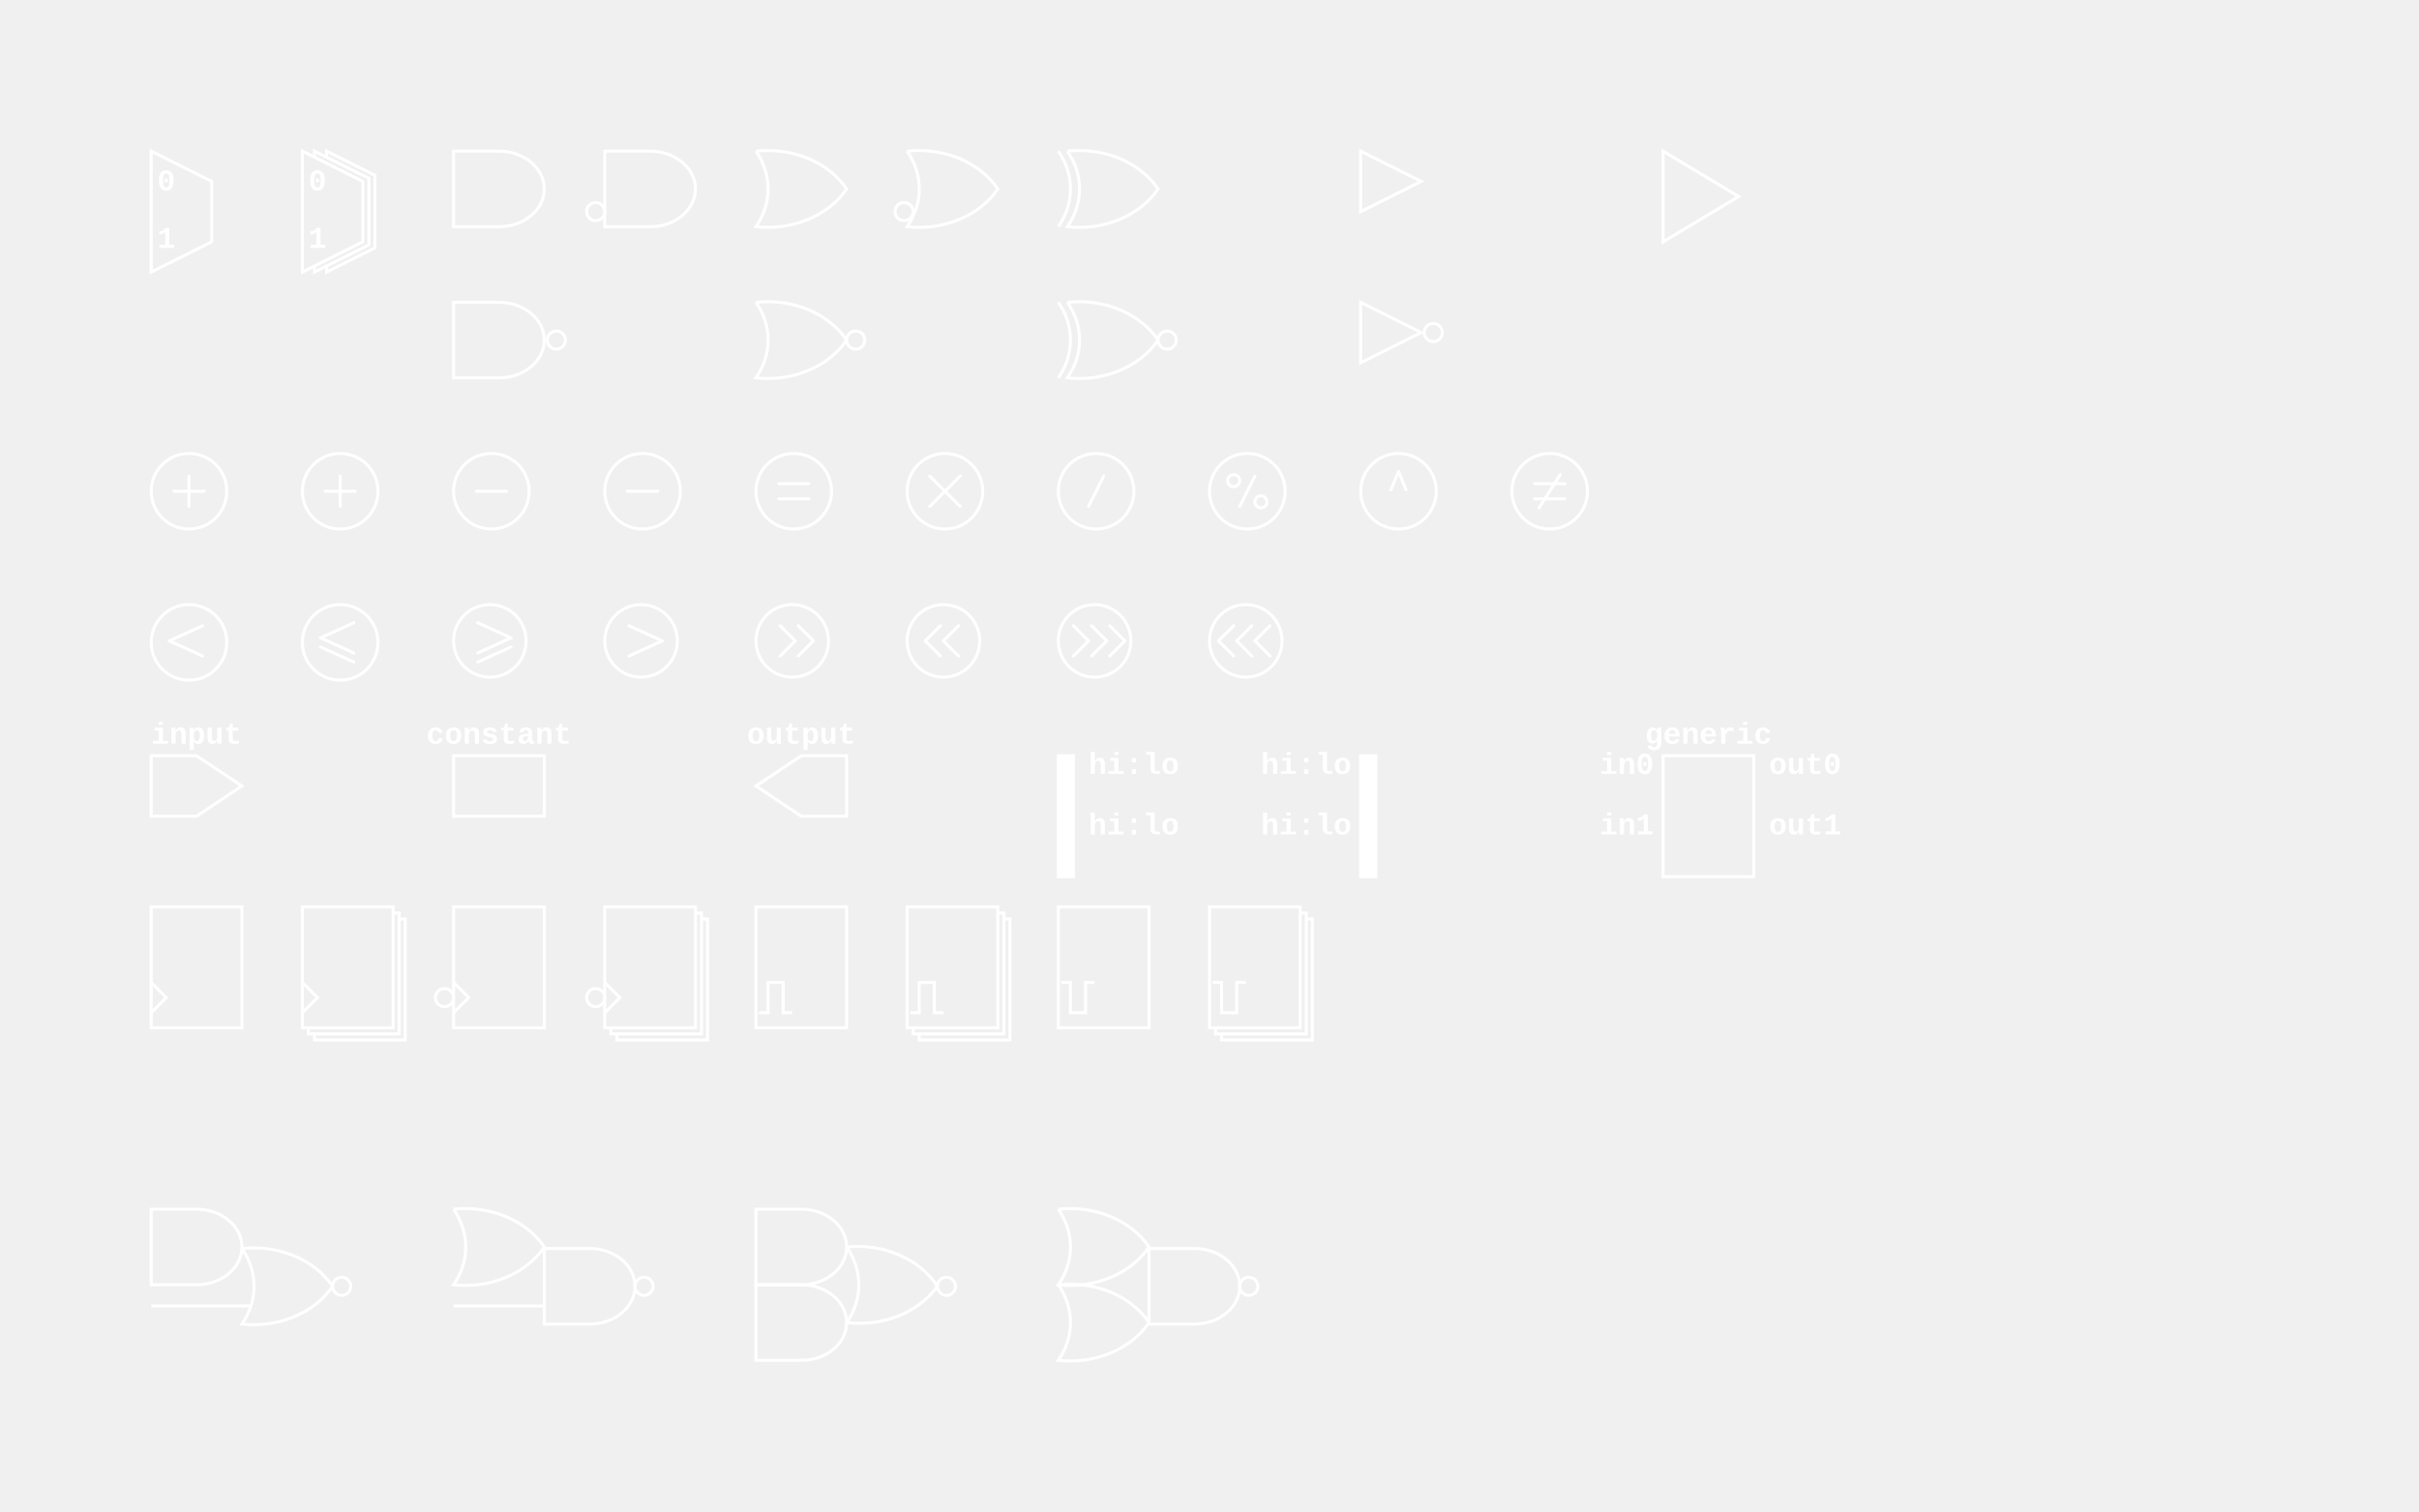
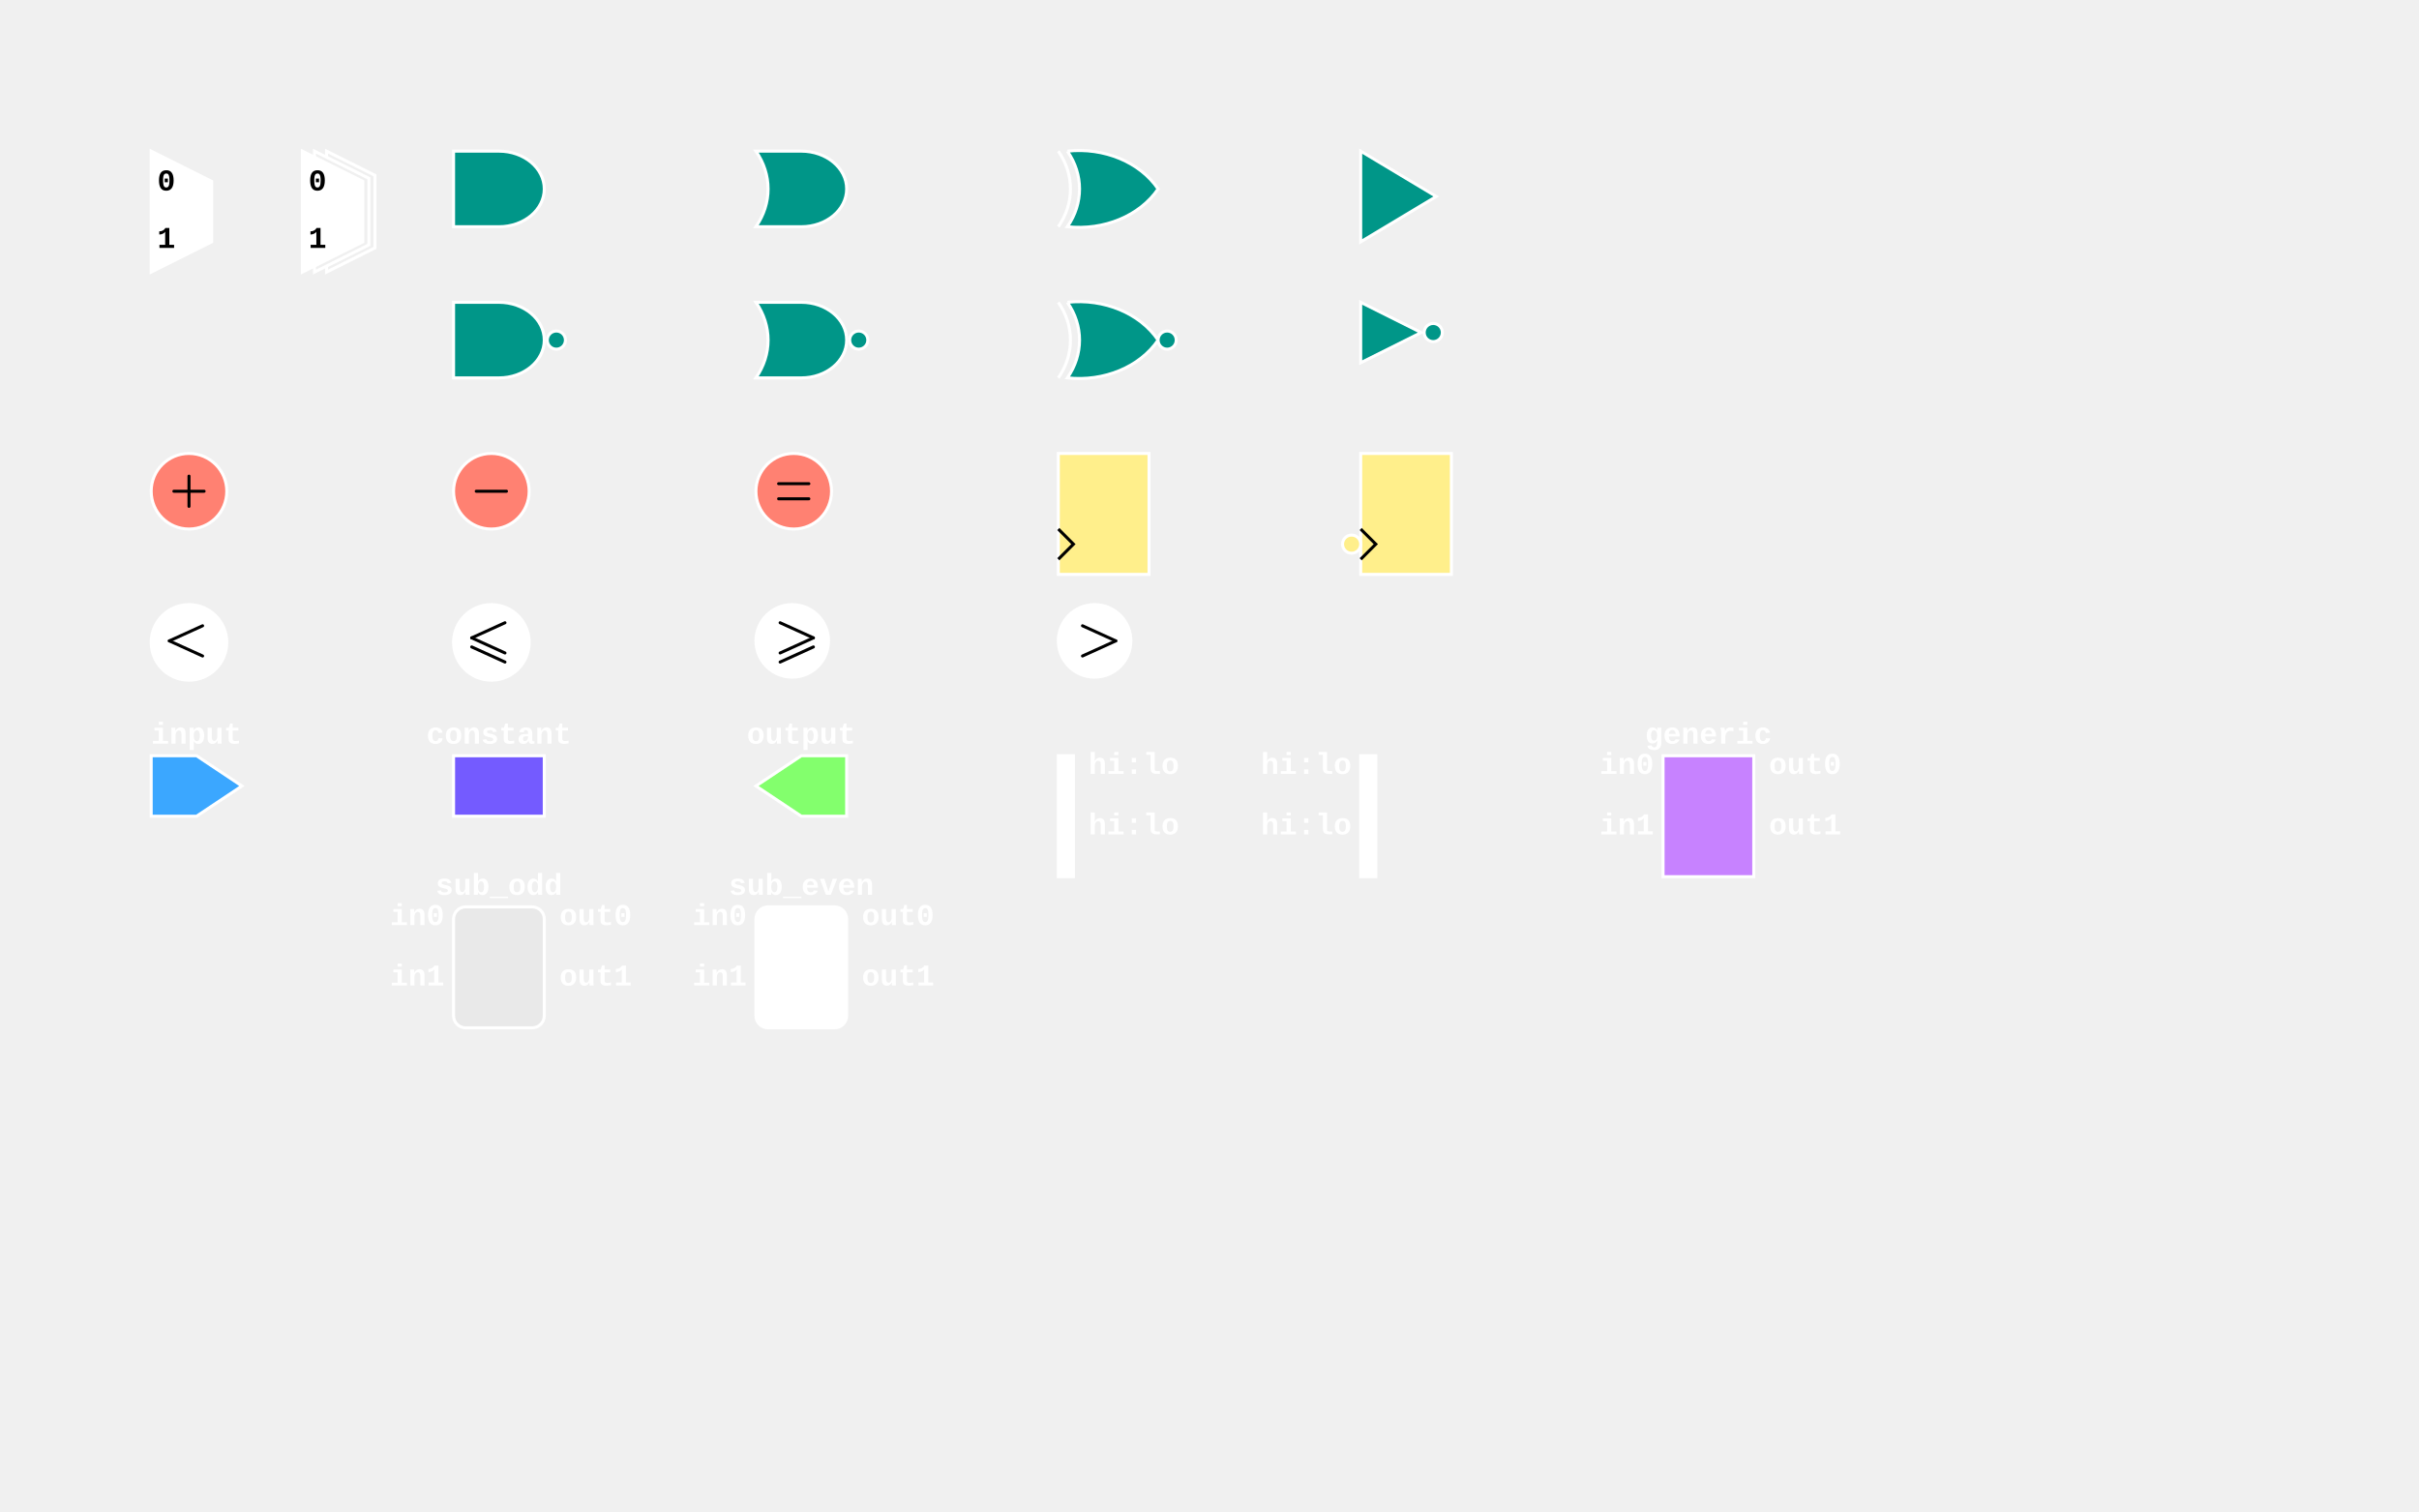
<svg xmlns="http://www.w3.org/2000/svg" xmlns:ns1="https://github.com/nturley/netlistsvg" width="800" height="500">
  <ns1:properties>
    <ns1:layoutEngine org.eclipse.elk.layered.spacing.nodeNodeBetweenLayers="35" org.eclipse.elk.spacing.nodeNode="35" org.eclipse.elk.layered.layering.strategy="LONGEST_PATH" />
    <ns1:low_priority_alias val="$dff" />
  </ns1:properties>
  <style>
g {
  fill:none;
  stroke: #fff;
}
text {
  fill:#fff;
  stroke:none;
  font-size:10px;
  font-weight: bold;
  font-family: "Courier New", monospace;
}
line {
  stroke: #fff;
  stroke-linecap: round;
}
.nodelabel {
  text-anchor: middle;
}
.inputPortLabel {
  text-anchor: end;
}
.splitjoinBody {
  fill:#fff;
} 

+ 
</style>
  <g ns1:type="mux" transform="translate(50, 50)" ns1:width="20" ns1:height="40">
    <ns1:alias val="$pmux" />
    <ns1:alias val="$mux" />
    <ns1:alias val="$_MUX_" />
-     <path d="M0,0 L20,10 L20,30 L0,40 Z" class="$cell_id" />
-     <text x="5" y="32" class="nodelabel $cell_id" ns1:attribute="">1</text>
-     <text x="5" y="13" class="nodelabel $cell_id" ns1:attribute="">0</text>
+     <path d="M0,0 L20,10 L20,30 L0,40 Z" fill="#ffffff" class="$cell_id" />
+     <text x="5" style="fill: #000" y="32" class="nodelabel $cell_id" ns1:attribute="">1</text>
+     <text x="5" style="fill: #000" y="13" class="nodelabel $cell_id" ns1:attribute="">0</text>
    <g ns1:x="0" ns1:y="10" ns1:pid="A" />
    <g ns1:x="0" ns1:y="30" ns1:pid="B" />
    <g ns1:x="10" ns1:y="35" ns1:pid="S" />
    <g ns1:x="20" ns1:y="20" ns1:pid="Y" />
  </g>
  <g ns1:type="mux-bus" transform="translate(100, 50)" ns1:width="24" ns1:height="40">
    <ns1:alias val="$pmux-bus" />
    <ns1:alias val="$mux-bus" />
    <ns1:alias val="$_MUX_-bus" />
-     <path d="M0,0 L20,10 L20,30 L0,40 Z" class="$cell_id" />
+     <path d="M8,2 L8,0 L24,8 L24,32 L8,40 L8,38" class="$cell_id" />
    <path d="M4,2 L4,0 L22,9 L22,31 L4,40 L4,38" class="$cell_id" />
-     <path d="M8,2 L8,0 L24,8 L24,32 L8,40 L8,38" class="$cell_id" />
-     <text x="5" y="32" class="nodelabel $cell_id" ns1:attribute="">1</text>
-     <text x="5" y="13" class="nodelabel $cell_id" ns1:attribute="">0</text>
+     <path d="M0,0 L20,10 L20,30 L0,40 Z" fill="#fff" class="$cell_id" />
+     <text style="fill: #000" x="5" y="32" class="nodelabel $cell_id" ns1:attribute="">1</text>
+     <text style="fill: #000" x="5" y="13" class="nodelabel $cell_id" ns1:attribute="">0</text>
    <g ns1:x="-1" ns1:y="10" ns1:pid="A" />
    <g ns1:x="-1" ns1:y="30" ns1:pid="B" />
    <g ns1:x="12" ns1:y="38" ns1:pid="S" />
    <g ns1:x="24.5" ns1:y="20" ns1:pid="Y" />
  </g>
+   <g ns1:type="tribuf" transform="translate(450, 50)" ns1:width="15" ns1:height="30">
+     <ns1:alias val="$tribuf" />
+     <ns1:alias val="$_TRIBUF_" />
+     <ns1:alias val="tribuf-bus" />
+     <ns1:alias val="$tribuf-bus" />
+     <ns1:alias val="$_TRIBUF_-bus" />
+     <path d="M0,0 L25,15 L0,30 Z" fill="#009688" class="$cell_id" />
+     <g ns1:x="0" ns1:y="15" ns1:pid="A" />
+     <g ns1:x="11" ns1:y="6" ns1:pid="EN" />
+     <g ns1:x="25" ns1:y="15" ns1:pid="Y" />
+   </g>
  <g ns1:type="and" transform="translate(150,50)" ns1:width="30" ns1:height="25">
    <ns1:alias val="$and" />
    <ns1:alias val="$logic_and" />
    <ns1:alias val="$_AND_" />
-     <ns1:alias val="$reduce_and" />
-     <path d="M0,0 L0,25 L15,25 A15 12.5 0 0 0 15,0 Z" class="$cell_id" />
+     <path d="M0,0 L0,25 L15,25 A15 12.5 0 0 0 15,0 Z" fill="#009688" class="$cell_id" />
    <g ns1:x="0" ns1:y="5" ns1:pid="A" />
    <g ns1:x="0" ns1:y="20" ns1:pid="B" />
    <g ns1:x="30" ns1:y="12.5" ns1:pid="Y" />
  </g>
  <g ns1:type="nand" transform="translate(150,100)" ns1:width="30" ns1:height="25">
    <ns1:alias val="$nand" />
    <ns1:alias val="$logic_nand" />
    <ns1:alias val="$_NAND_" />
    <ns1:alias val="$_ANDNOT_" />
-     <path d="M0,0 L0,25 L15,25 A15 12.5 0 0 0 15,0 Z" class="$cell_id" />
-     <circle cx="34" cy="12.5" r="3" class="$cell_id" />
+     <path d="M0,0 L0,25 L15,25 A15 12.5 0 0 0 15,0 Z" fill="#009688" class="$cell_id" />
+     <circle cx="34" cy="12.5" r="3" fill="#009688" class="$cell_id" />
    <g ns1:x="0" ns1:y="5" ns1:pid="A" />
    <g ns1:x="0" ns1:y="20" ns1:pid="B" />
    <g ns1:x="36" ns1:y="12.5" ns1:pid="Y" />
-   </g>
-   <g ns1:type="andnot" transform="translate(200,50)" ns1:width="30" ns1:height="25">
-     <ns1:alias val="$_ANDNOT_" />
-     <path d="M0,0 L0,25 L15,25 A15 12.5 0 0 0 15,0 Z" class="$cell_id" />
-     <circle cx="-3" cy="20" r="3" />
-     <g ns1:x="0" ns1:y="5" ns1:pid="A" />
-     <g ns1:x="-6" ns1:y="20" ns1:pid="B" />
-     <g ns1:x="30" ns1:y="12.5" ns1:pid="Y" />
  </g>
  <g ns1:type="or" transform="translate(250,50)" ns1:width="30" ns1:height="25">
    <ns1:alias val="$or" />
    <ns1:alias val="$logic_or" />
    <ns1:alias val="$_OR_" />
-     <ns1:alias val="$reduce_or" />
-     <ns1:alias val="$reduce_bool" />
-     <path d="M0,0 A30 25 0 0 1 0,25 A30 25 0 0 0 30,12.5 A30 25 0 0 0 0,0" class="$cell_id" />
+     <path d="M0,25 L0,25 L15,25 A15 12.5 0 0 0 15,0 L0,0 A30 25 0 0 1 0,25 Z" fill="#009688" class="$cell_id" />
    <g ns1:x="2" ns1:y="5" ns1:pid="A" />
    <g ns1:x="2" ns1:y="20" ns1:pid="B" />
    <g ns1:x="30" ns1:y="12.5" ns1:pid="Y" />
  </g>
  <g ns1:type="reduce_nor" transform="translate(250, 100)" ns1:width="33" ns1:height="25">
    <ns1:alias val="$nor" />
    <ns1:alias val="$reduce_nor" />
    <ns1:alias val="$_NOR_" />
    <ns1:alias val="$_ORNOT_" />
-     <path d="M0,0 A30 25 0 0 1 0,25 A30 25 0 0 0 30,12.5 A30 25 0 0 0 0,0" class="$cell_id" />
-     <circle cx="33" cy="12.5" r="3" class="$cell_id" />
+     <path d="M0,25 L0,25 L15,25 A15 12.5 0 0 0 15,0 L0,0 A30 25 0 0 1 0,25 Z" fill="#009688" class="$cell_id" />
+     <circle cx="34" cy="12.5" r="3" fill="#009688" class="$cell_id" />
    <g ns1:x="2" ns1:y="5" ns1:pid="A" />
    <g ns1:x="2" ns1:y="20" ns1:pid="B" />
    <g ns1:x="36" ns1:y="12.5" ns1:pid="Y" />
-   </g>
-   <g ns1:type="ornot" transform="translate(300,50)" ns1:width="30" ns1:height="25">
-     <ns1:alias val="$_ORNOT_" />
-     <path d="M0,0 A30 25 0 0 1 0,25 A30 25 0 0 0 30,12.5 A30 25 0 0 0 0,0" class="$cell_id" />
-     <circle cx="-1" cy="20" r="3" />
-     <g ns1:x="2" ns1:y="5" ns1:pid="A" />
-     <g ns1:x="-4" ns1:y="20" ns1:pid="B" />
-     <g ns1:x="30" ns1:y="12.5" ns1:pid="Y" />
  </g>
  <g ns1:type="reduce_xor" transform="translate(350, 50)" ns1:width="33" ns1:height="25">
    <ns1:alias val="$xor" />
    <ns1:alias val="$reduce_xor" />
    <ns1:alias val="$_XOR_" />
-     <path d="M3,0 A30 25 0 0 1 3,25 A30 25 0 0 0 33,12.5 A30 25 0 0 0 3,0" class="$cell_id" />
+     <path d="M3,0 A30 25 0 0 1 3,25 A30 25 0 0 0 33,12.5 A30 25 0 0 0 3,0" fill="#009688" class="$cell_id" />
    <path d="M0,0 A30 25 0 0 1 0,25" class="$cell_id" />
    <g ns1:x="2" ns1:y="5" ns1:pid="A" />
    <g ns1:x="2" ns1:y="20" ns1:pid="B" />
    <g ns1:x="33" ns1:y="12.5" ns1:pid="Y" />
  </g>
  <g ns1:type="reduce_nxor" transform="translate(350, 100)" ns1:width="33" ns1:height="25">
    <ns1:alias val="$xnor" />
    <ns1:alias val="$reduce_xnor" />
    <ns1:alias val="$_XNOR_" />
-     <path d="M3,0 A30 25 0 0 1 3,25 A30 25 0 0 0 33,12.5 A30 25 0 0 0 3,0" class="$cell_id" />
+     <path d="M3,0 A30 25 0 0 1 3,25 A30 25 0 0 0 33,12.5 A30 25 0 0 0 3,0" fill="#009688" class="$cell_id" />
    <path d="M0,0 A30 25 0 0 1 0,25" class="$cell_id" />
-     <circle cx="36" cy="12.5" r="3" class="$cell_id" />
+     <circle cx="36" cy="12.5" r="3" fill="#009688" class="$cell_id" />
    <g ns1:x="2" ns1:y="5" ns1:pid="A" />
    <g ns1:x="2" ns1:y="20" ns1:pid="B" />
    <g ns1:x="38" ns1:y="12.5" ns1:pid="Y" />
-   </g>
-   <g ns1:type="tribuf" transform="translate(550, 50)" ns1:width="15" ns1:height="30">
-     <ns1:alias val="$tribuf" />
-     <ns1:alias val="$_TRIBUF_" />
-     <ns1:alias val="tribuf-bus" />
-     <ns1:alias val="$tribuf-bus" />
-     <ns1:alias val="$_TRIBUF_-bus" />
-     <path d="M0,0 L25,15 L0,30 Z" class="$cell_id" />
-     <g ns1:x="0" ns1:y="15" ns1:pid="A" />
-     <g ns1:x="11" ns1:y="6" ns1:pid="EN" />
-     <g ns1:x="25" ns1:y="15" ns1:pid="Y" />
  </g>
  <g ns1:type="not" transform="translate(450,100)" ns1:width="30" ns1:height="20">
    <ns1:alias val="$_NOT_" />
    <ns1:alias val="$not" />
    <ns1:alias val="$logic_not" />
-     <path d="M0,0 L0,20 L20,10 Z" class="$cell_id" />
-     <circle cx="24" cy="10" r="3" class="$cell_id" />
+     <path d="M0,0 L0,20 L20,10 Z" fill="#009688" class="$cell_id" />
+     <circle cx="24" cy="10" r="3" fill="#009688" class="$cell_id" />
    <g ns1:x="-1" ns1:y="10" ns1:pid="A" />
    <g ns1:x="27" ns1:y="10" ns1:pid="Y" />
  </g>
-   <g ns1:type="buf" transform="translate(450,50)" ns1:width="30" ns1:height="20">
-     <ns1:alias val="$_BUF_" />
-     <path d="M0,0 L0,20 L20,10 Z" class="$cell_id" />
-     <g ns1:x="0" ns1:y="10" ns1:pid="A" />
-     <g ns1:x="20" ns1:y="10" ns1:pid="Y" />
-   </g>
  <g ns1:type="add" transform="translate(50, 150)" ns1:width="25" ns1:height="25">
    <ns1:alias val="$add" />
-     <circle r="12.5" cx="12.5" cy="12.5" class="$cell_id" />
-     <line x1="7.5" x2="17.5" y1="12.5" y2="12.5" class="$cell_id" />
-     <line x1="12.5" x2="12.5" y1="7.5" y2="17.5" class="$cell_id" />
-     <g ns1:x="2" ns1:y="5" ns1:pid="A" />
-     <g ns1:x="2" ns1:y="20" ns1:pid="B" />
-     <g ns1:x="26" ns1:y="12.5" ns1:pid="Y" />
-   </g>
-   <g ns1:type="pos" transform="translate(100, 150)" ns1:width="25" ns1:height="25">
-     <ns1:alias val="$pos" />
-     <circle r="12.5" cx="12.5" cy="12.5" class="$cell_id" />
-     <line x1="7.5" x2="17.5" y1="12.5" y2="12.5" class="$cell_id" />
-     <line x1="12.5" x2="12.5" y1="7.5" y2="17.5" class="$cell_id" />
-     <g ns1:x="-1" ns1:y="12.5" ns1:pid="A" />
+     <circle r="12.5" cx="12.5" cy="12.5" fill="#ff8172" class="$cell_id" />
+     <line style="stroke: #000" x1="7.5" x2="17.5" y1="12.5" y2="12.5" class="$cell_id" />
+     <line style="stroke: #000" x1="12.5" x2="12.5" y1="7.5" y2="17.5" class="$cell_id" />
+     <g ns1:x="2" ns1:y="5" ns1:pid="A" />
+     <g ns1:x="2" ns1:y="20" ns1:pid="B" />
    <g ns1:x="26" ns1:y="12.5" ns1:pid="Y" />
  </g>
  <g ns1:type="sub" transform="translate(150,150)" ns1:width="25" ns1:height="25">
    <ns1:alias val="$sub" />
-     <circle r="12.5" cx="12.5" cy="12.5" class="$cell_id" />
-     <line x1="7.5" x2="17.5" y1="12.5" y2="12.5" class="$cell_id" />
-     <g ns1:x="2" ns1:y="5" ns1:pid="A" />
-     <g ns1:x="2" ns1:y="20" ns1:pid="B" />
-     <g ns1:x="25" ns1:y="12.5" ns1:pid="Y" />
-   </g>
-   <g ns1:type="neg" transform="translate(200,150)" ns1:width="25" ns1:height="25">
-     <ns1:alias val="$neg" />
-     <circle r="12.5" cx="12.5" cy="12.5" class="$cell_id" />
-     <line x1="7.5" x2="17.5" y1="12.5" y2="12.5" class="$cell_id" />
-     <g ns1:x="0" ns1:y="12.5" ns1:pid="A" />
+     <circle r="12.5" cx="12.5" cy="12.5" fill="#ff8172" class="$cell_id" />
+     <line style="stroke: #000" x1="7.5" x2="17.5" y1="12.5" y2="12.5" class="$cell_id" />
+     <g ns1:x="2" ns1:y="5" ns1:pid="A" />
+     <g ns1:x="2" ns1:y="20" ns1:pid="B" />
    <g ns1:x="25" ns1:y="12.5" ns1:pid="Y" />
  </g>
  <g ns1:type="eq" transform="translate(250,150)" ns1:width="25" ns1:height="25">
    <ns1:alias val="$eq" />
-     <ns1:alias val="$eqx" />
-     <circle r="12.5" cx="12.5" cy="12.5" class="$cell_id" />
-     <line x1="7.5" x2="17.5" y1="10" y2="10" class="$cell_id" />
-     <line x1="7.5" x2="17.5" y1="15" y2="15" class="$cell_id" />
-     <g ns1:x="2" ns1:y="5" ns1:pid="A" />
-     <g ns1:x="2" ns1:y="20" ns1:pid="B" />
-     <g ns1:x="25" ns1:y="12.5" ns1:pid="Y" />
-   </g>
-   <g ns1:type="mul" transform="translate(300, 150)" ns1:width="25" ns1:height="25">
-     <ns1:alias val="$mul" />
-     <circle r="12.5" cx="12.5" cy="12.5" class="$cell_id" />
-     <line x1="7.5" x2="17.5" y1="7.5" y2="17.5" class="$cell_id" />
-     <line x1="17.5" x2="7.5" y1="7.5" y2="17.5" class="$cell_id" />
-     <g ns1:x="2" ns1:y="5" ns1:pid="A" />
-     <g ns1:x="2" ns1:y="20" ns1:pid="B" />
-     <g ns1:x="26" ns1:y="12.5" ns1:pid="Y" />
-   </g>
-   <g ns1:type="div" transform="translate(350, 150)" ns1:width="25" ns1:height="25">
-     <ns1:alias val="$div" />
-     <circle r="12.5" cx="12.5" cy="12.5" class="$cell_id" />
-     <line x1="15" x2="10" y1="7.5" y2="17.5" class="$cell_id" />
-     <g ns1:x="2" ns1:y="5" ns1:pid="A" />
-     <g ns1:x="2" ns1:y="20" ns1:pid="B" />
-     <g ns1:x="26" ns1:y="12.5" ns1:pid="Y" />
-   </g>
-   <g ns1:type="mod" transform="translate(400, 150)" ns1:width="25" ns1:height="25">
-     <ns1:alias val="$mod" />
-     <circle r="12.5" cx="12.5" cy="12.5" class="$cell_id" />
-     <line x1="15" x2="10" y1="7.5" y2="17.5" class="$cell_id" />
-     <circle r="2" cx="8" cy="9" class="$cell_id" />
-     <circle r="2" cx="17" cy="16" class="$cell_id" />
-     <g ns1:x="2" ns1:y="5" ns1:pid="A" />
-     <g ns1:x="2" ns1:y="20" ns1:pid="B" />
-     <g ns1:x="26" ns1:y="12.5" ns1:pid="Y" />
-   </g>
-   <g ns1:type="pow" transform="translate(450, 150)" ns1:width="25" ns1:height="25">
-     <ns1:alias val="$pow" />
-     <circle r="12.5" cx="12.5" cy="12.5" class="$cell_id" />
-     <line x1="10" x2="12.5" y1="12" y2="6" class="$cell_id" />
-     <line x1="15" x2="12.5" y1="12" y2="6" class="$cell_id" />
-     <g ns1:x="2" ns1:y="5" ns1:pid="A" />
-     <g ns1:x="2" ns1:y="20" ns1:pid="B" />
-     <g ns1:x="26" ns1:y="12.5" ns1:pid="Y" />
-   </g>
-   <g ns1:type="ne" transform="translate(500,150)" ns1:width="25" ns1:height="25">
-     <ns1:alias val="$ne" />
-     <ns1:alias val="$nex" />
-     <circle r="12.5" cx="12.5" cy="12.5" class="$cell_id" />
-     <line x1="7.5" x2="17.5" y1="10" y2="10" class="$cell_id" />
-     <line x1="7.5" x2="17.5" y1="15" y2="15" class="$cell_id" />
-     <line x1="9" x2="16" y1="18" y2="7" class="$cell_id" />
-     <g ns1:x="2" ns1:y="5" ns1:pid="A" />
-     <g ns1:x="2" ns1:y="20" ns1:pid="B" />
-     <g ns1:x="25" ns1:y="12.5" ns1:pid="Y" />
-   </g>
-   <g ns1:type="lt" transform="translate(50,200)" ns1:width="25" ns1:height="25">
-     <ns1:alias val="$lt" />
-     <circle r="12.5" cx="12.5" cy="12.5" class="$cell_id" />
-     <line x1="6" x2="17" y1="12" y2="7" class="$cell_id" />
-     <line x1="6" x2="17" y1="12" y2="17" class="$cell_id" />
-     <g ns1:x="2" ns1:y="5" ns1:pid="A" />
-     <g ns1:x="2" ns1:y="20" ns1:pid="B" />
-     <g ns1:x="25" ns1:y="12.5" ns1:pid="Y" />
-   </g>
-   <g ns1:type="le" transform="translate(100,200)" ns1:width="25" ns1:height="25">
-     <ns1:alias val="$le" />
-     <circle r="12.5" cx="12.5" cy="12.5" class="$cell_id" />
-     <line x1="6" x2="17" y1="11" y2="6" class="$cell_id" />
-     <line x1="6" x2="17" y1="11" y2="16" class="$cell_id" />
-     <line x1="6" x2="17" y1="14" y2="19" class="$cell_id" />
-     <g ns1:x="2" ns1:y="5" ns1:pid="A" />
-     <g ns1:x="2" ns1:y="20" ns1:pid="B" />
-     <g ns1:x="25" ns1:y="12.5" ns1:pid="Y" />
-   </g>
-   <g ns1:type="ge" transform="translate(150,200)" ns1:width="25" ns1:height="25">
-     <ns1:alias val="$ge" />
-     <circle r="12" cx="12" cy="12" class="$cell_id" />
-     <line x1="8" x2="19" y1="6" y2="11" class="$cell_id" />
-     <line x1="8" x2="19" y1="16" y2="11" class="$cell_id" />
-     <line x1="8" x2="19" y1="19" y2="14" class="$cell_id" />
-     <g ns1:x="2" ns1:y="5" ns1:pid="A" />
-     <g ns1:x="2" ns1:y="20" ns1:pid="B" />
-     <g ns1:x="25" ns1:y="12.5" ns1:pid="Y" />
-   </g>
-   <g ns1:type="gt" transform="translate(200,200)" ns1:width="25" ns1:height="25">
-     <ns1:alias val="$gt" />
-     <circle r="12" cx="12" cy="12" class="$cell_id" />
-     <line x1="8" x2="19" y1="7" y2="12" class="$cell_id" />
-     <line x1="8" x2="19" y1="17" y2="12" class="$cell_id" />
-     <g ns1:x="2" ns1:y="5" ns1:pid="A" />
-     <g ns1:x="2" ns1:y="20" ns1:pid="B" />
-     <g ns1:x="25" ns1:y="12.5" ns1:pid="Y" />
-   </g>
-   <g ns1:type="shr" transform="translate(250,200)" ns1:width="25" ns1:height="25">
-     <ns1:alias val="$shr" />
-     <circle r="12" cx="12" cy="12" class="$cell_id" />
-     <line x1="8" x2="13" y1="7" y2="12" class="$cell_id" />
-     <line x1="8" x2="13" y1="17" y2="12" class="$cell_id" />
-     <line x1="14" x2="19" y1="7" y2="12" class="$cell_id" />
-     <line x1="14" x2="19" y1="17" y2="12" class="$cell_id" />
-     <g ns1:x="2" ns1:y="5" ns1:pid="A" />
-     <g ns1:x="2" ns1:y="20" ns1:pid="B" />
-     <g ns1:x="25" ns1:y="12.5" ns1:pid="Y" />
-   </g>
-   <g ns1:type="shl" transform="translate(300,200)" ns1:width="25" ns1:height="25">
-     <ns1:alias val="$shl" />
-     <circle r="12" cx="12" cy="12" class="$cell_id" />
-     <line x1="6" x2="11" y1="12" y2="7" class="$cell_id" />
-     <line x1="6" x2="11" y1="12" y2="17" class="$cell_id" />
-     <line x1="12" x2="17" y1="12" y2="7" class="$cell_id" />
-     <line x1="12" x2="17" y1="12" y2="17" class="$cell_id" />
-     <g ns1:x="2" ns1:y="5" ns1:pid="A" />
-     <g ns1:x="2" ns1:y="20" ns1:pid="B" />
-     <g ns1:x="25" ns1:y="12.5" ns1:pid="Y" />
-   </g>
-   <g ns1:type="sshr" transform="translate(350,200)" ns1:width="25" ns1:height="25">
-     <ns1:alias val="$sshr" />
-     <circle r="12" cx="12" cy="12" class="$cell_id" />
-     <line x1="5" x2="10" y1="7" y2="12" class="$cell_id" />
-     <line x1="5" x2="10" y1="17" y2="12" class="$cell_id" />
-     <line x1="11" x2="16" y1="7" y2="12" class="$cell_id" />
-     <line x1="11" x2="16" y1="17" y2="12" class="$cell_id" />
-     <line x1="17" x2="22" y1="7" y2="12" class="$cell_id" />
-     <line x1="17" x2="22" y1="17" y2="12" class="$cell_id" />
-     <g ns1:x="2" ns1:y="5" ns1:pid="A" />
-     <g ns1:x="2" ns1:y="20" ns1:pid="B" />
-     <g ns1:x="25" ns1:y="12.5" ns1:pid="Y" />
-   </g>
-   <g ns1:type="sshl" transform="translate(400,200)" ns1:width="25" ns1:height="25">
-     <ns1:alias val="$sshl" />
-     <circle r="12" cx="12" cy="12" class="$cell_id" />
-     <line x1="3" x2="8" y1="12" y2="7" class="$cell_id" />
-     <line x1="3" x2="8" y1="12" y2="17" class="$cell_id" />
-     <line x1="9" x2="14" y1="12" y2="7" class="$cell_id" />
-     <line x1="9" x2="14" y1="12" y2="17" class="$cell_id" />
-     <line x1="15" x2="20" y1="12" y2="7" class="$cell_id" />
-     <line x1="15" x2="20" y1="12" y2="17" class="$cell_id" />
-     <g ns1:x="2" ns1:y="5" ns1:pid="A" />
-     <g ns1:x="2" ns1:y="20" ns1:pid="B" />
-     <g ns1:x="25" ns1:y="12.5" ns1:pid="Y" />
-   </g>
-   <g ns1:type="inputExt" transform="translate(50,250)" ns1:width="30" ns1:height="20">
-     <text x="15" y="-4" class="nodelabel $cell_id" ns1:attribute="ref">input</text>
-     <ns1:alias val="$_inputExt_" />
-     <path d="M0,0 L0,20 L15,20 L30,10 L15,0 Z" class="$cell_id" />
-     <g ns1:x="30" ns1:y="10" ns1:pid="Y" />
-   </g>
-   <g ns1:type="constant" transform="translate(150,250)" ns1:width="30" ns1:height="20">
-     <text x="15" y="-4" class="nodelabel $cell_id" ns1:attribute="ref">constant</text>
-     <ns1:alias val="$_constant_" />
-     <rect width="30" height="20" class="$cell_id" />
-     <g ns1:x="31" ns1:y="10" ns1:pid="Y" />
-   </g>
-   <g ns1:type="outputExt" transform="translate(250,250)" ns1:width="30" ns1:height="20">
-     <text x="15" y="-4" class="nodelabel $cell_id" ns1:attribute="ref">output</text>
-     <ns1:alias val="$_outputExt_" />
-     <path d="M30,0 L30,20 L15,20 L0,10 L15,0 Z" class="$cell_id" />
-     <g ns1:x="0" ns1:y="10" ns1:pid="A" />
-   </g>
-   <g ns1:type="split" transform="translate(350,250)" ns1:width="5" ns1:height="40">
-     <rect width="5" height="40" class="splitjoinBody" ns1:generic="body" />
-     <ns1:alias val="$_split_" />
-     <g ns1:x="0" ns1:y="20" ns1:pid="in" />
-     <g transform="translate(5, 10)" ns1:x="4" ns1:y="10" ns1:pid="out0">
-       <text x="5" y="-4">hi:lo</text>
-     </g>
-     <g transform="translate(5, 30)" ns1:x="4" ns1:y="30" ns1:pid="out1">
-       <text x="5" y="-4">hi:lo</text>
-     </g>
-   </g>
-   <g ns1:type="join" transform="translate(450,250)" ns1:width="4" ns1:height="40">
-     <rect width="5" height="40" class="splitjoinBody" ns1:generic="body" />
-     <ns1:alias val="$_join_" />
-     <g ns1:x="5" ns1:y="20" ns1:pid="out" />
-     <g transform="translate(0, 10)" ns1:x="0" ns1:y="10" ns1:pid="in0">
-       <text x="-3" y="-4" class="inputPortLabel">hi:lo</text>
-     </g>
-     <g transform="translate(0, 30)" ns1:x="0" ns1:y="30" ns1:pid="in1">
-       <text x="-3" y="-4" class="inputPortLabel">hi:lo</text>
-     </g>
-   </g>
-   <g ns1:type="dff" transform="translate(50,300)" ns1:width="30" ns1:height="40">
+     <circle r="12.5" cx="12.5" cy="12.5" fill="#ff8172" class="$cell_id" />
+     <line style="stroke: #000" x1="7.5" x2="17.5" y1="10" y2="10" class="$cell_id" />
+     <line style="stroke: #000" x1="7.5" x2="17.5" y1="15" y2="15" class="$cell_id" />
+     <g ns1:x="2" ns1:y="5" ns1:pid="A" />
+     <g ns1:x="2" ns1:y="20" ns1:pid="B" />
+     <g ns1:x="25" ns1:y="12.5" ns1:pid="Y" />
+   </g>
+   <g ns1:type="dff" transform="translate(350,150)" ns1:width="30" ns1:height="40">
    <ns1:alias val="$dff" />
    <ns1:alias val="$_DFF_" />
    <ns1:alias val="$_DFF_P_" />
-     <ns1:alias val="$adff" />
-     <ns1:alias val="$_DFF_" />
-     <ns1:alias val="$_DFF_P_" />
-     <ns1:alias val="$sdff" />
-     <ns1:alias val="$_DFF_" />
-     <ns1:alias val="$_DFF_P_" />
-     <rect width="30" height="40" x="0" y="0" class="$cell_id" />
-     <path d="M0,35 L5,30 L0,25" class="$cell_id" />
+     <ns1:alias val="dff-bus" />
+     <ns1:alias val="$dff-bus" />
+     <ns1:alias val="$_DFF_-bus" />
+     <ns1:alias val="$_DFF_P_-bus" />
+     <rect width="30" height="40" x="0" y="0" fill="#ffef8b" class="$cell_id" />
+     <path style="stroke: #000" d="M0,35 L5,30 L0,25" class="$cell_id" />
    <g ns1:x="31" ns1:y="10" ns1:pid="Q" />
    <g ns1:x="-1" ns1:y="30" ns1:pid="CLK" />
    <g ns1:x="-1" ns1:y="30" ns1:pid="C" />
    <g ns1:x="-1" ns1:y="10" ns1:pid="D" />
-     <g ns1:x="15" ns1:y="40" ns1:pid="ARST" />
-     <g ns1:x="15" ns1:y="40" ns1:pid="SRST" />
-   </g>
-   <g ns1:type="dff-bus" transform="translate(100,300)" ns1:width="34" ns1:height="44">
-     <ns1:alias val="$dff-bus" />
-     <ns1:alias val="$_DFF_-bus" />
-     <ns1:alias val="$_DFF_P_-bus" />
-     <ns1:alias val="adff-bus" />
-     <ns1:alias val="$adff-bus" />
-     <ns1:alias val="$_DFF_-bus" />
-     <ns1:alias val="$_DFF_P_-bus" />
-     <ns1:alias val="sdff-bus" />
-     <ns1:alias val="$sdff-bus" />
-     <ns1:alias val="$_DFF_-bus" />
-     <ns1:alias val="$_DFF_P_-bus" />
-     <rect width="30" height="40" x="0" y="0" class="$cell_id" />
-     <path d="M0,35 L5,30 L0,25" class="$cell_id" />
-     <path d="M30,2 L32,2 L32,42 L2,42 L2,40" class="$cell_id" />
-     <path d="M32,4 L34,4 L34,44 L4,44 L4,42" class="$cell_id" />
-     <g ns1:x="35" ns1:y="10" ns1:pid="Q" />
-     <g ns1:x="-1" ns1:y="30" ns1:pid="CLK" />
-     <g ns1:x="-1" ns1:y="30" ns1:pid="C" />
-     <g ns1:x="-1" ns1:y="10" ns1:pid="D" />
-     <g ns1:x="17" ns1:y="44" ns1:pid="ARST" />
-     <g ns1:x="17" ns1:y="44" ns1:pid="SRST" />
-   </g>
-   <g ns1:type="dffn" transform="translate(150,300)" ns1:width="30" ns1:height="40">
-     <ns1:alias val="$dffn" />
+   </g>
+   <g ns1:type="dffn" transform="translate(450,150)" ns1:width="30" ns1:height="40">
    <ns1:alias val="$_DFF_N_" />
-     <rect width="30" height="40" x="0" y="0" class="$cell_id" />
-     <path d="M0,35 L5,30 L0,25" class="$cell_id" />
-     <circle cx="-3" cy="30" r="3" class="$cell_id" />
+     <ns1:alias val="dffn-bus" />
+     <ns1:alias val="$_DFF_N_-bus" />
+     <rect width="30" height="40" x="0" y="0" fill="#ffef8b" class="$cell_id" />
+     <path style="stroke: #000" d="M0,35 L5,30 L0,25" class="$cell_id" />
+     <circle cx="-3" cy="30" r="3" fill="#ffef8b" class="$cell_id" />
    <g ns1:x="30" ns1:y="10" ns1:pid="Q" />
    <g ns1:x="-6" ns1:y="30" ns1:pid="CLK" />
    <g ns1:x="-6" ns1:y="30" ns1:pid="C" />
    <g ns1:x="0" ns1:y="10" ns1:pid="D" />
  </g>
-   <g ns1:type="dffn-bus" transform="translate(200,300)" ns1:width="30" ns1:height="40">
-     <ns1:alias val="$dffn-bus" />
-     <ns1:alias val="$_DFF_N_-bus" />
-     <rect width="30" height="40" x="0" y="0" class="$cell_id" />
-     <path d="M0,35 L5,30 L0,25" class="$cell_id" />
-     <circle cx="-3" cy="30" r="3" class="$cell_id" />
-     <path d="M30,2 L32,2 L32,42 L2,42 L2,40" class="$cell_id" />
-     <path d="M32,4 L34,4 L34,44 L4,44 L4,42" class="$cell_id" />
-     <g ns1:x="35" ns1:y="10" ns1:pid="Q" />
-     <g ns1:x="-6" ns1:y="30" ns1:pid="CLK" />
-     <g ns1:x="-6" ns1:y="30" ns1:pid="C" />
-     <g ns1:x="0" ns1:y="10" ns1:pid="D" />
-   </g>
-   <g ns1:type="dlatch" transform="translate(250,300)" ns1:width="30" ns1:height="40">
-     <ns1:alias val="$dlatch" />
-     <ns1:alias val="$_DLATCH_" />
-     <ns1:alias val="adlatch" />
-     <ns1:alias val="$adlatch" />
-     <rect width="30" height="40" x="0" y="0" class="$cell_id" />
-     <path d="M 1,35 H 4 V 25 h 5 v 10 h 3" class="$cell_id" />
-     <g ns1:x="30" ns1:y="10" ns1:pid="Q" />
-     <g ns1:x="0" ns1:y="10" ns1:pid="D" />
-     <g ns1:x="-1" ns1:y="30" ns1:pid="EN" />
-     <g ns1:x="15" ns1:y="40" ns1:pid="ARST" />
-   </g>
-   <g ns1:type="dlatch-bus" transform="translate(300,300)" ns1:width="30" ns1:height="40">
-     <ns1:alias val="$dlatch-bus" />
-     <ns1:alias val="$_DLATCH_-bus" />
-     <ns1:alias val="adlatch-bus" />
-     <ns1:alias val="$adlatch-bus" />
-     <rect width="30" height="40" x="0" y="0" class="$cell_id" />
-     <path d="M 1,35 H 4 V 25 h 5 v 10 h 3" class="$cell_id" />
-     <path d="M30,2 L32,2 L32,42 L2,42 L2,40" class="$cell_id" />
-     <path d="M32,4 L34,4 L34,44 L4,44 L4,42" class="$cell_id" />
-     <g ns1:x="35" ns1:y="10" ns1:pid="Q" />
-     <g ns1:x="0" ns1:y="10" ns1:pid="D" />
-     <g ns1:x="-1" ns1:y="30" ns1:pid="EN" />
-     <g ns1:x="17" ns1:y="44" ns1:pid="ARST" />
-   </g>
-   <g ns1:type="dlatchn" transform="translate(350,300)" ns1:width="30" ns1:height="40">
-     <ns1:alias val="$dlatchn" />
-     <ns1:alias val="$_DLATCH_N_" />
-     <rect width="30" height="40" x="0" y="0" class="$cell_id" />
-     <path d="M 1,25 H 4 V 35 H 9 V 25 h 3" class="$cell_id" />
-     <g ns1:x="30" ns1:y="10" ns1:pid="Q" />
-     <g ns1:x="0" ns1:y="10" ns1:pid="D" />
-     <g ns1:x="-1" ns1:y="30" ns1:pid="EN" />
-   </g>
-   <g ns1:type="dlatchn-bus" transform="translate(400,300)" ns1:width="30" ns1:height="40">
-     <ns1:alias val="$dlatchn-bus" />
-     <ns1:alias val="$_DLATCH_N_-bus" />
-     <rect width="30" height="40" x="0" y="0" class="$cell_id" />
-     <path d="M 1,25 H 4 V 35 H 9 V 25 h 3" class="$cell_id" />
-     <path d="M30,2 L32,2 L32,42 L2,42 L2,40" class="$cell_id" />
-     <path d="M32,4 L34,4 L34,44 L4,44 L4,42" class="$cell_id" />
-     <g ns1:x="35" ns1:y="10" ns1:pid="Q" />
-     <g ns1:x="0" ns1:y="10" ns1:pid="D" />
-     <g ns1:x="-1" ns1:y="30" ns1:pid="EN" />
-   </g>
-   <g ns1:type="_AOI3_" transform="translate(50, 400)" ns1:width="66" ns1:height="40">
-     <ns1:alias val="$_AOI3_" />
-     <path d="M0,0 L0,25 L15,25 A15 12.5 0 0 0 15,0 Z" class="$cell_id" />
-     <path d="M30,13 A30 25 0 0 1 30,38 A30 25 0 0 0 60,25.5 A30 25 0 0 0 30,13" class="$cell_id" />
-     <circle cx="63" cy="25.5" r="3" class="$cell_id" />
-     <path d="M0,32 L33,32" />
-     <g ns1:x="0" ns1:y="5" ns1:pid="A" />
-     <g ns1:x="0" ns1:y="20" ns1:pid="B" />
-     <g ns1:x="0" ns1:y="32" ns1:pid="C" />
-     <g ns1:x="66" ns1:y="25.5" ns1:pid="Y" />
-   </g>
-   <g ns1:type="_OAI3_" transform="translate(150, 400)" ns1:width="66" ns1:height="40">
-     <ns1:alias val="$_OAI3_" />
-     <path d="M30,13 L30,38 L45,38 A15 12.5 0 0 0 45,13 Z" class="$cell_id" />
-     <path d="M0,0 A30 25 0 0 1 0,25 A30 25 0 0 0 30,12.5 A30 25 0 0 0 0,0" class="$cell_id" />
-     <circle cx="63" cy="25.5" r="3" class="$cell_id" />
-     <path d="M0,32 L30,32" />
-     <g ns1:x="2" ns1:y="5" ns1:pid="A" />
-     <g ns1:x="2" ns1:y="20" ns1:pid="B" />
-     <g ns1:x="0" ns1:y="32" ns1:pid="C" />
-     <g ns1:x="66" ns1:y="25.5" ns1:pid="Y" />
-   </g>
-   <g ns1:type="_AOI4_" transform="translate(250, 400)" ns1:width="66" ns1:height="40">
-     <ns1:alias val="$_AOI4_" />
-     <path d="M0,0 L0,25 L15,25 A15 12.5 0 0 0 15,0 Z" class="$cell_id" />
-     <path d="M0,25 L0,50 L15,50 A15 12.5 0 0 0 15,25 Z" class="$cell_id" />
-     <path d="M30,12.5 A30 25 0 0 1 30,37.5 A30 25 0 0 0 60,25.5 A30 25 0 0 0 30,12.5" class="$cell_id" />
-     <circle cx="63" cy="25.5" r="3" class="$cell_id" />
-     <g ns1:x="0" ns1:y="5" ns1:pid="A" />
-     <g ns1:x="0" ns1:y="20" ns1:pid="B" />
-     <g ns1:x="0" ns1:y="30" ns1:pid="C" />
-     <g ns1:x="0" ns1:y="45" ns1:pid="D" />
-     <g ns1:x="66" ns1:y="25.5" ns1:pid="Y" />
-   </g>
-   <g ns1:type="_OAI4_" transform="translate(350, 400)" ns1:width="66" ns1:height="40">
-     <ns1:alias val="$_OAI4_" />
-     <path d="M30,13 L30,38 L45,38 A15 12.5 0 0 0 45,13 Z" class="$cell_id" />
-     <path d="M0,0 A30 25 0 0 1 0,25 A30 25 0 0 0 30,12.5 A30 25 0 0 0 0,0" class="$cell_id" />
-     <path d="M0,25 A30 25 0 0 1 0,50 A30 25 0 0 0 30,37.5 A30 25 0 0 0 0,25" class="$cell_id" />
-     <circle cx="63" cy="25.5" r="3" class="$cell_id" />
-     <g ns1:x="2" ns1:y="5" ns1:pid="A" />
-     <g ns1:x="2" ns1:y="20" ns1:pid="B" />
-     <g ns1:x="2" ns1:y="30" ns1:pid="C" />
-     <g ns1:x="2" ns1:y="45" ns1:pid="D" />
-     <g ns1:x="66" ns1:y="25.5" ns1:pid="Y" />
+   <g ns1:type="lt" transform="translate(50,200)" ns1:width="25" ns1:height="25">
+     <ns1:alias val="$lt" />
+     <circle r="12.5" cx="12.5" cy="12.5" fill="#ffffff" class="$cell_id" />
+     <line style="stroke: #000" x1="6" x2="17" y1="12" y2="7" class="$cell_id" />
+     <line style="stroke: #000" x1="6" x2="17" y1="12" y2="17" class="$cell_id" />
+     <g ns1:x="2" ns1:y="5" ns1:pid="A" />
+     <g ns1:x="2" ns1:y="20" ns1:pid="B" />
+     <g ns1:x="25" ns1:y="12.5" ns1:pid="Y" />
+   </g>
+   <g ns1:type="le" transform="translate(150,200)" ns1:width="25" ns1:height="25">
+     <ns1:alias val="$le" />
+     <circle r="12.5" cx="12.5" cy="12.5" fill="#ffffff" class="$cell_id" />
+     <line style="stroke: #000" x1="6" x2="17" y1="11" y2="6" class="$cell_id" />
+     <line style="stroke: #000" x1="6" x2="17" y1="11" y2="16" class="$cell_id" />
+     <line style="stroke: #000" x1="6" x2="17" y1="14" y2="19" class="$cell_id" />
+     <g ns1:x="2" ns1:y="5" ns1:pid="A" />
+     <g ns1:x="2" ns1:y="20" ns1:pid="B" />
+     <g ns1:x="25" ns1:y="12.5" ns1:pid="Y" />
+   </g>
+   <g ns1:type="ge" transform="translate(250,200)" ns1:width="25" ns1:height="25">
+     <ns1:alias val="$ge" />
+     <circle r="12" cx="12" cy="12" fill="#ffffff" class="$cell_id" />
+     <line style="stroke: #000" x1="8" x2="19" y1="6" y2="11" class="$cell_id" />
+     <line style="stroke: #000" x1="8" x2="19" y1="16" y2="11" class="$cell_id" />
+     <line style="stroke: #000" x1="8" x2="19" y1="19" y2="14" class="$cell_id" />
+     <g ns1:x="2" ns1:y="5" ns1:pid="A" />
+     <g ns1:x="2" ns1:y="20" ns1:pid="B" />
+     <g ns1:x="25" ns1:y="12.5" ns1:pid="Y" />
+   </g>
+   <g ns1:type="gt" transform="translate(350,200)" ns1:width="25" ns1:height="25">
+     <ns1:alias val="$gt" />
+     <circle r="12" cx="12" cy="12" fill="#ffffff" class="$cell_id" />
+     <line style="stroke: #000" x1="8" x2="19" y1="7" y2="12" class="$cell_id" />
+     <line style="stroke: #000" x1="8" x2="19" y1="17" y2="12" class="$cell_id" />
+     <g ns1:x="2" ns1:y="5" ns1:pid="A" />
+     <g ns1:x="2" ns1:y="20" ns1:pid="B" />
+     <g ns1:x="25" ns1:y="12.5" ns1:pid="Y" />
+   </g>
+   <g ns1:type="inputExt" transform="translate(50,250)" ns1:width="30" ns1:height="20">
+     <text x="15" y="-4" class="nodelabel $cell_id" ns1:attribute="ref">input</text>
+     <ns1:alias val="$_inputExt_" />
+     <path d="M0,0 L0,20 L15,20 L30,10 L15,0 Z" fill="#3ba7ff" class="$cell_id" />
+     <g ns1:x="30" ns1:y="10" ns1:pid="Y" />
+   </g>
+   <g ns1:type="constant" transform="translate(150,250)" ns1:width="30" ns1:height="20">
+     <text x="15" y="-4" class="nodelabel $cell_id" ns1:attribute="ref">constant</text>
+     <ns1:alias val="$_constant_" />
+     <rect width="30" height="20" fill="#745bff" class="$cell_id" />
+     <g ns1:x="31" ns1:y="10" ns1:pid="Y" />
+   </g>
+   <g ns1:type="outputExt" transform="translate(250,250)" ns1:width="30" ns1:height="20">
+     <text x="15" y="-4" class="nodelabel $cell_id" ns1:attribute="ref">output</text>
+     <ns1:alias val="$_outputExt_" />
+     <path d="M30,0 L30,20 L15,20 L0,10 L15,0 Z" fill="#83ff6d" class="$cell_id" />
+     <g ns1:x="0" ns1:y="10" ns1:pid="A" />
+   </g>
+   <g ns1:type="split" transform="translate(350,250)" ns1:width="5" ns1:height="40">
+     <rect width="5" height="40" class="splitjoinBody" ns1:generic="body" />
+     <ns1:alias val="$_split_" />
+     <g ns1:x="-1" ns1:y="20" ns1:pid="in" />
+     <g transform="translate(5, 10)" ns1:x="5" ns1:y="10" ns1:pid="out0">
+       <text x="5" y="-4">hi:lo</text>
+     </g>
+     <g transform="translate(5, 30)" ns1:x="5" ns1:y="30" ns1:pid="out1">
+       <text x="5" y="-4">hi:lo</text>
+     </g>
+   </g>
+   <g ns1:type="join" transform="translate(450,250)" ns1:width="5" ns1:height="40">
+     <rect width="5" height="40" class="splitjoinBody" ns1:generic="body" />
+     <ns1:alias val="$_join_" />
+     <g ns1:x="5" ns1:y="20" ns1:pid="out" />
+     <g transform="translate(0, 10)" ns1:x="-1" ns1:y="10" ns1:pid="in0">
+       <text x="-3" y="-4" class="inputPortLabel">hi:lo</text>
+     </g>
+     <g transform="translate(0, 30)" ns1:x="-1" ns1:y="30" ns1:pid="in1">
+       <text x="-3" y="-4" class="inputPortLabel">hi:lo</text>
+     </g>
  </g>
  <g ns1:type="generic" transform="translate(550,250)" ns1:width="30" ns1:height="40">
    <text x="15" y="-4" class="nodelabel $cell_id" ns1:attribute="ref">generic</text>
-     <rect width="30" height="40" ns1:generic="body" class="$cell_id" />
+     <rect width="30" height="40" ns1:generic="body" fill="#c782ff" rx="0" class="$cell_id" />
    <g transform="translate(30, 10)" ns1:x="30" ns1:y="10" ns1:pid="out0">
-       <text x="5" y="-4" style="stroke:none" class="$cell_id">out0</text>
+       <text x="5" y="-4" style="fill:#FFF; stroke:none" class="$cell_id">out0</text>
    </g>
    <g transform="translate(30, 30)" ns1:x="30" ns1:y="30" ns1:pid="out1">
-       <text x="5" y="-4" style="stroke:none" class="$cell_id">out1</text>
+       <text x="5" y="-4" style="fill:#FFF;stroke:none" class="$cell_id">out1</text>
    </g>
    <g transform="translate(0, 10)" ns1:x="0" ns1:y="10" ns1:pid="in0">
      <text x="-3" y="-4" class="inputPortLabel $cell_id">in0</text>
    </g>
    <g transform="translate(0, 30)" ns1:x="0" ns1:y="30" ns1:pid="in1">
      <text x="-3" y="-4" class="inputPortLabel $cell_id">in1</text>
    </g>
  </g>
+   <g ns1:type="sub_odd" transform="translate(150,300)" ns1:width="30" ns1:height="40">
+     <text x="15" y="-4" class="nodelabel $cell_id" ns1:attribute="ref">sub_odd</text>
+     <rect width="30" height="40" ns1:generic="body" fill="#e9e9e9" rx="4" class="$cell_id" />
+     <g transform="translate(30, 10)" ns1:x="30" ns1:y="10" ns1:pid="out0">
+       <text x="5" y="-4" style="fill:#FFF; stroke:none" class="$cell_id">out0</text>
+     </g>
+     <g transform="translate(30, 30)" ns1:x="30" ns1:y="30" ns1:pid="out1">
+       <text x="5" y="-4" style="fill:#FFF;stroke:none" class="$cell_id">out1</text>
+     </g>
+     <g transform="translate(0, 10)" ns1:x="0" ns1:y="10" ns1:pid="in0">
+       <text x="-3" y="-4" class="inputPortLabel $cell_id">in0</text>
+     </g>
+     <g transform="translate(0, 30)" ns1:x="0" ns1:y="30" ns1:pid="in1">
+       <text x="-3" y="-4" class="inputPortLabel $cell_id">in1</text>
+     </g>
+   </g>
+   <g ns1:type="sub_even" transform="translate(250,300)" ns1:width="30" ns1:height="40">
+     <text x="15" y="-4" class="nodelabel $cell_id" ns1:attribute="ref">sub_even</text>
+     <rect width="30" height="40" ns1:generic="body" fill="#ffffff" rx="4" class="$cell_id" />
+     <g transform="translate(30, 10)" ns1:x="30" ns1:y="10" ns1:pid="out0">
+       <text x="5" y="-4" style="fill:#FFF; stroke:none" class="$cell_id">out0</text>
+     </g>
+     <g transform="translate(30, 30)" ns1:x="30" ns1:y="30" ns1:pid="out1">
+       <text x="5" y="-4" style="fill:#FFF;stroke:none" class="$cell_id">out1</text>
+     </g>
+     <g transform="translate(0, 10)" ns1:x="0" ns1:y="10" ns1:pid="in0">
+       <text x="-3" y="-4" class="inputPortLabel $cell_id">in0</text>
+     </g>
+     <g transform="translate(0, 30)" ns1:x="0" ns1:y="30" ns1:pid="in1">
+       <text x="-3" y="-4" class="inputPortLabel $cell_id">in1</text>
+     </g>
+   </g>
</svg>
